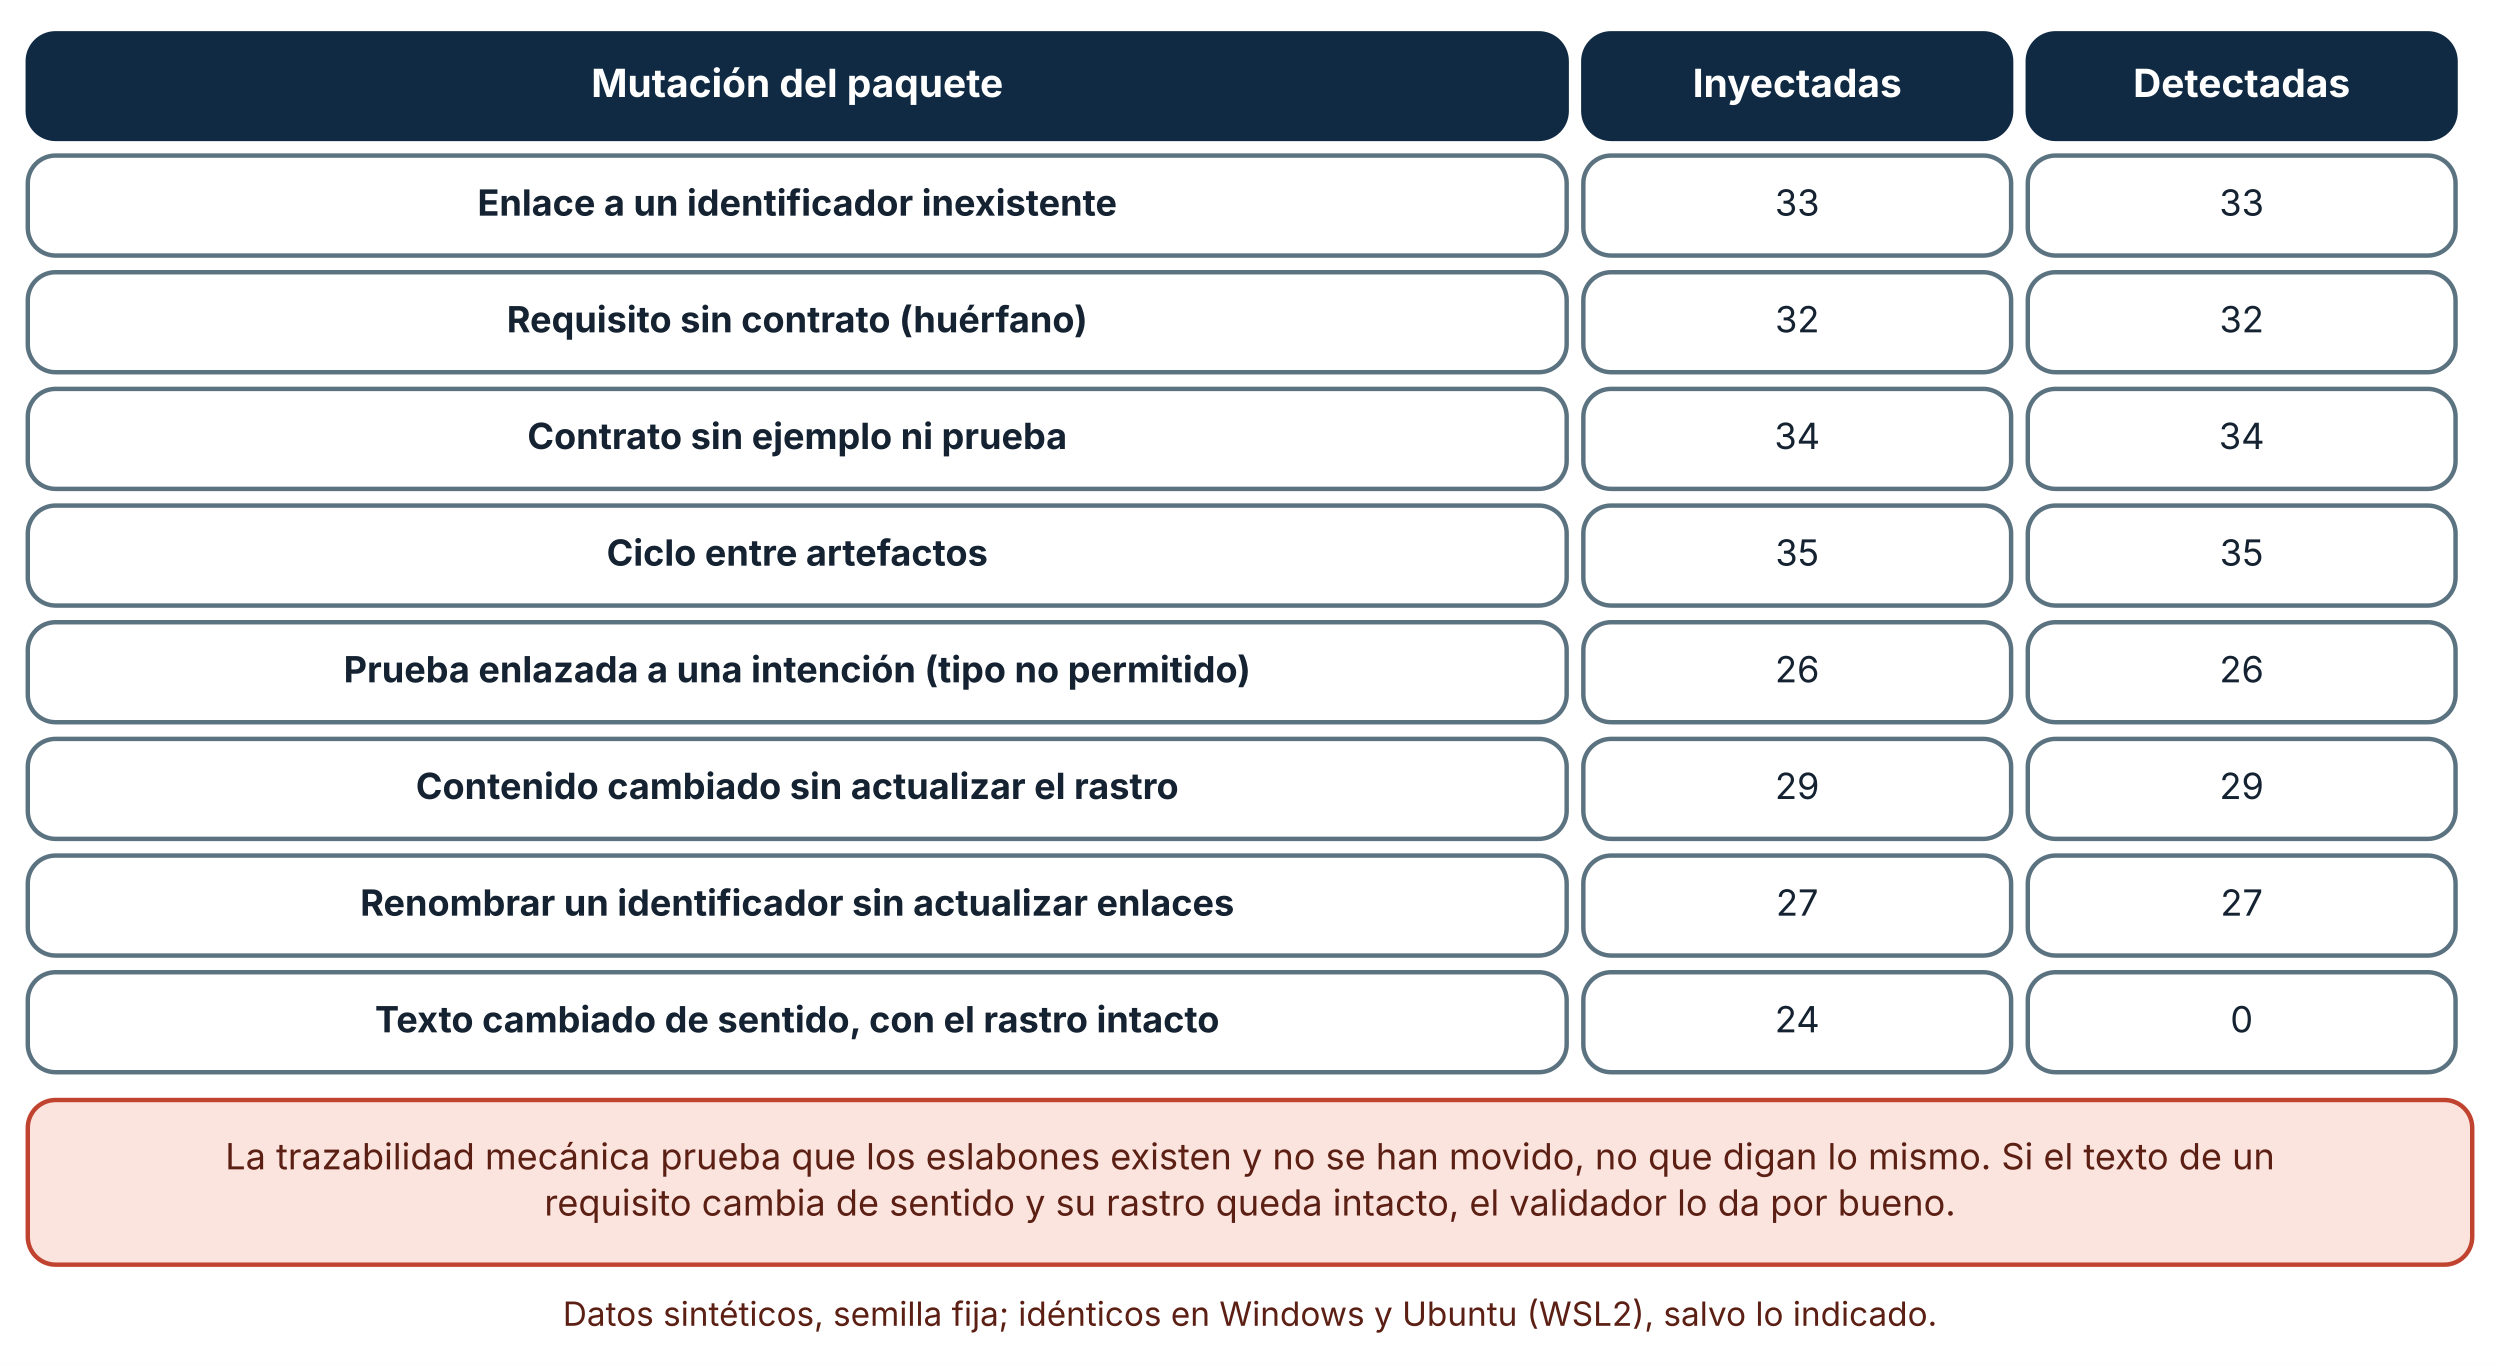
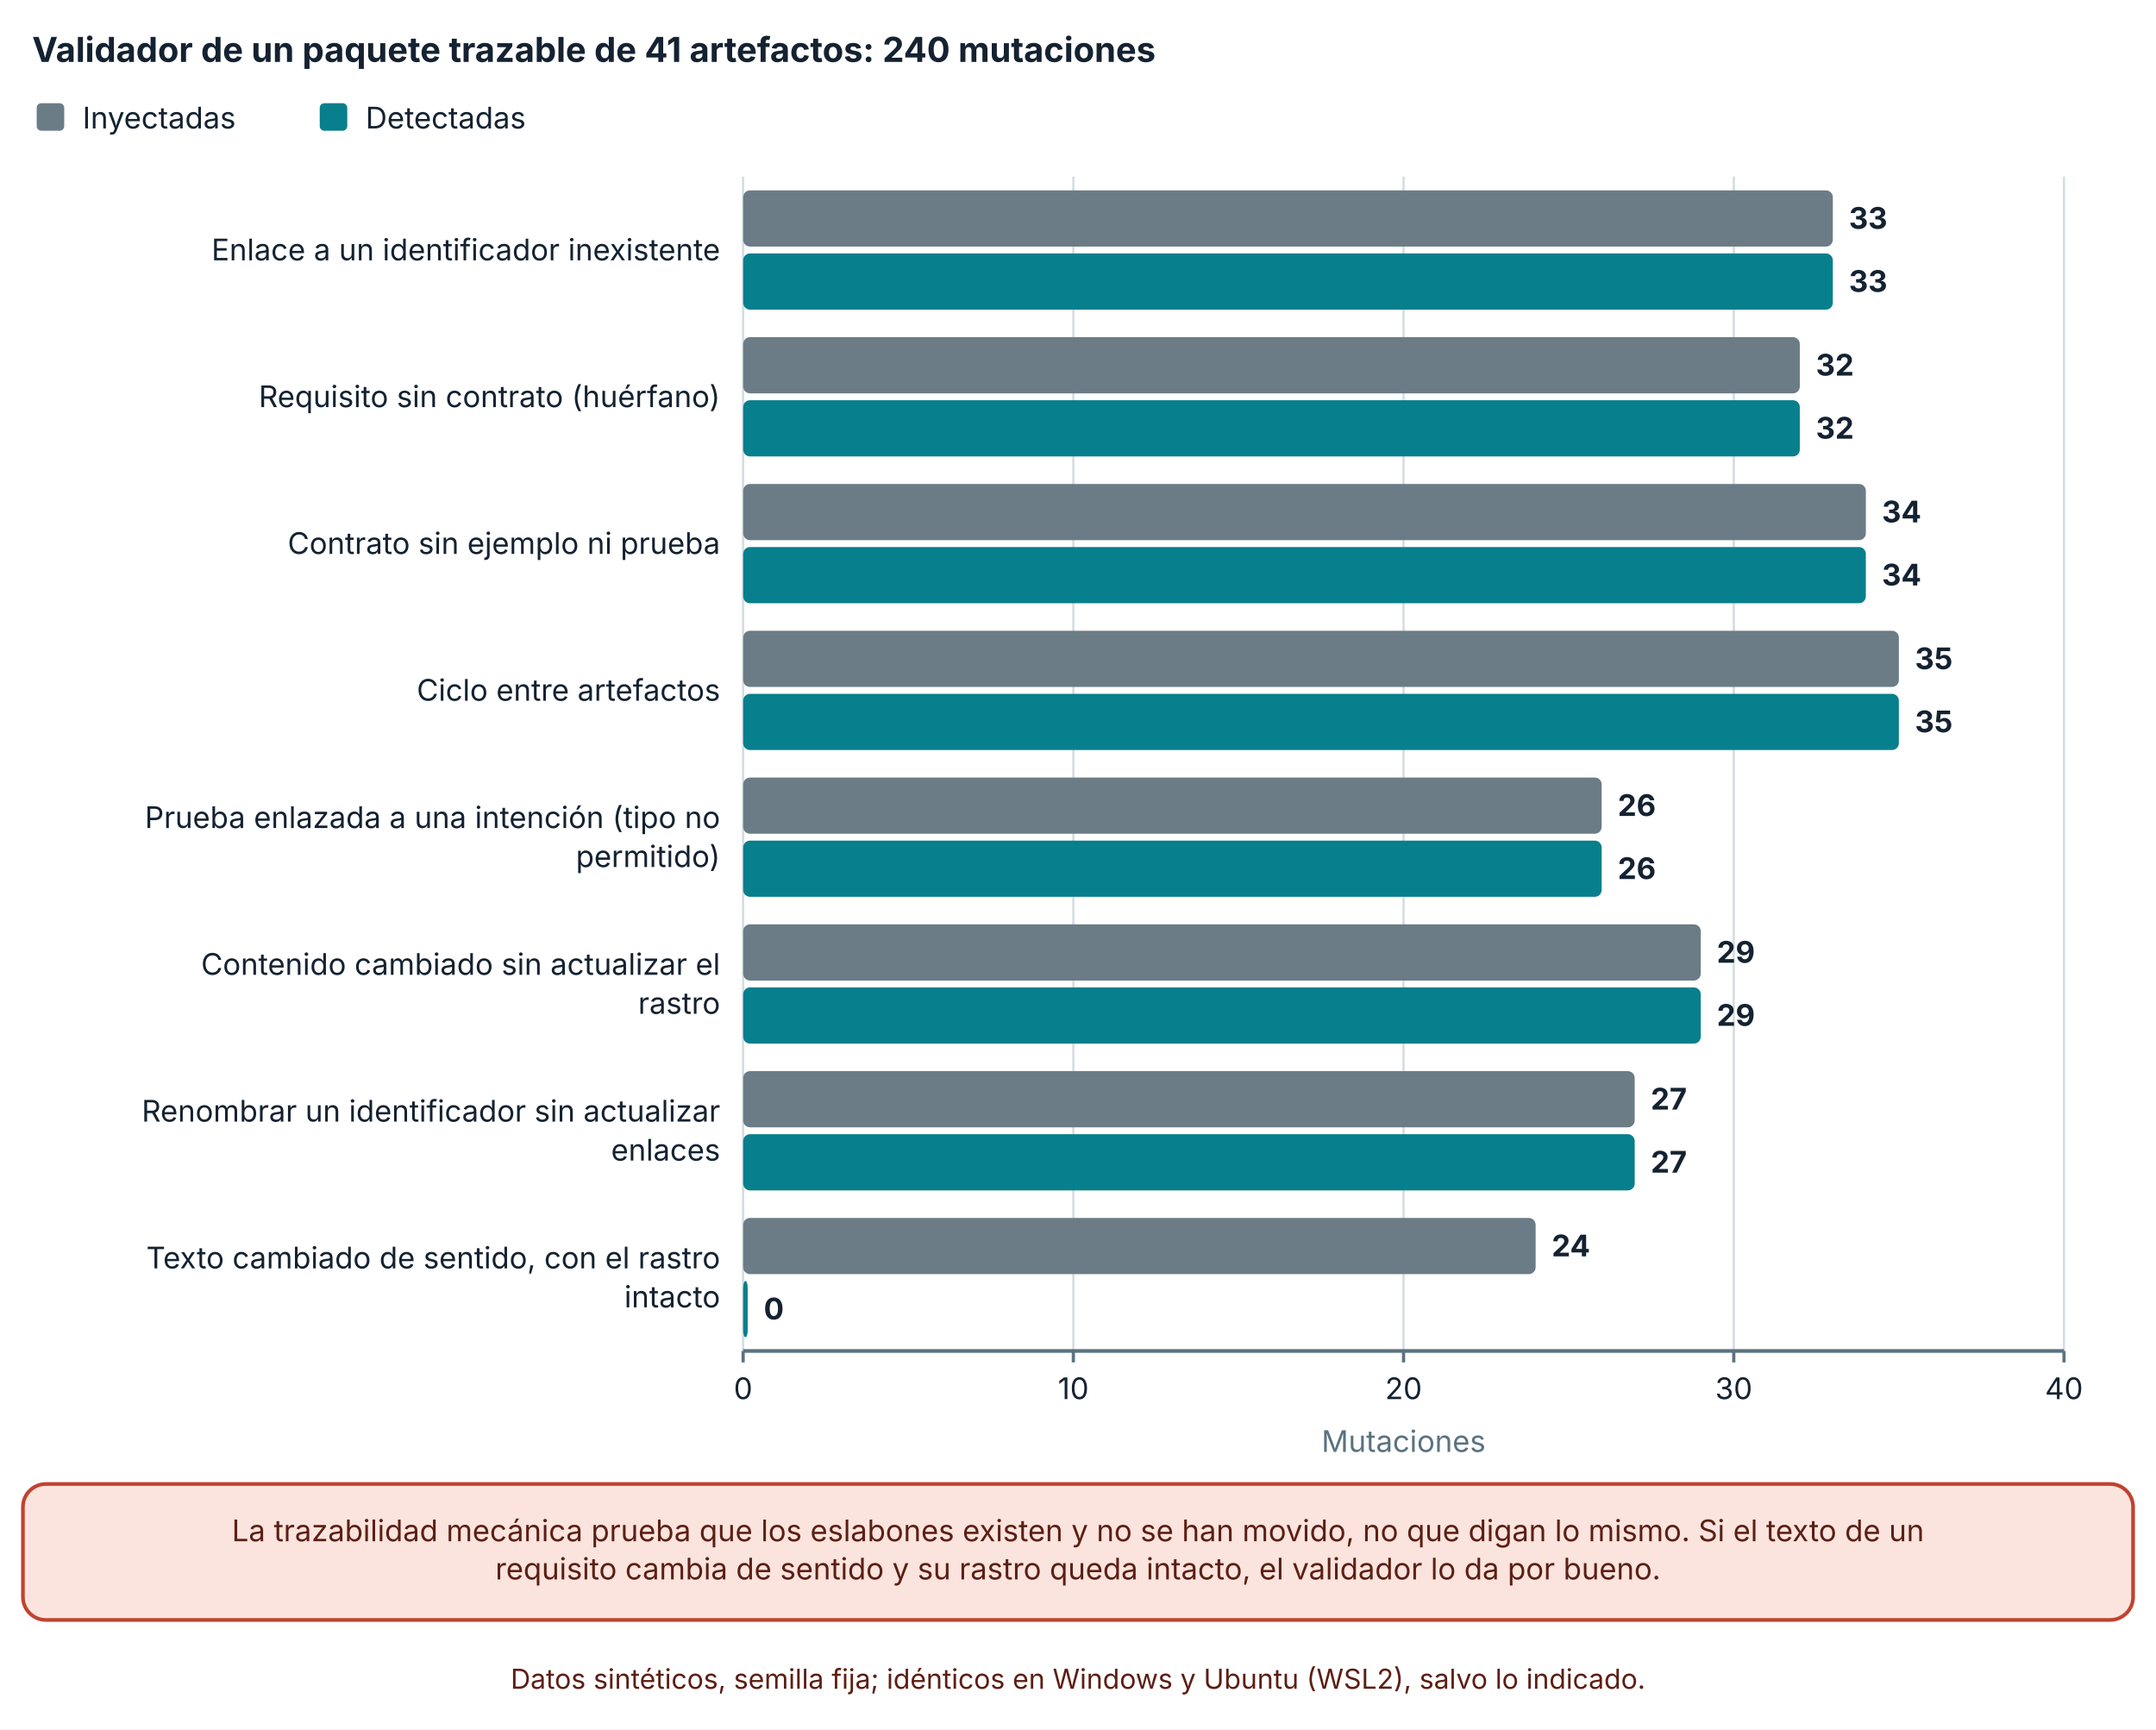
- <svg xmlns="http://www.w3.org/2000/svg" viewBox="0 0 900 491" width="900" height="491" role="img" aria-labelledby="t d" font-family="Inter, 'Segoe UI', system-ui, -apple-system, sans-serif">
+ <svg xmlns="http://www.w3.org/2000/svg" viewBox="0 0 940 754" width="940" height="754" role="img" aria-labelledby="t d" font-family="Inter, 'Segoe UI', system-ui, -apple-system, sans-serif">
  <defs>
    <marker id="arrow" viewBox="0 0 10 10" refX="9" refY="5" markerWidth="8" markerHeight="8" orient="auto-start-reverse">
      <path d="M0,0 L10,5 L0,10 z" fill="#32505f" />
    </marker>
    <marker id="arrow-coral" viewBox="0 0 10 10" refX="9" refY="5" markerWidth="8" markerHeight="8" orient="auto-start-reverse">
      <path d="M0,0 L10,5 L0,10 z" fill="#c0432f" />
    </marker>
  </defs>
-   <rect width="900" height="491" fill="#ffffff" />
-   <rect x="10" y="12" width="554" height="38" rx="10" fill="#102a43" stroke="#102a43" stroke-width="1.6" />
-   <text x="287" y="34.92" font-size="14" text-anchor="middle" font-weight="700" fill="#ffffff">
-     <tspan x="287" dy="0">Mutación del paquete</tspan>
+   <rect width="940" height="754" fill="#ffffff" />
+   <text x="14" y="27" font-size="15" text-anchor="start" font-weight="700" fill="#142231">
+     <tspan x="14" dy="0">Validador de un paquete trazable de 41 artefactos: 240 mutaciones</tspan>
  </text>
-   <rect x="570" y="12" width="154" height="38" rx="10" fill="#102a43" stroke="#102a43" stroke-width="1.6" />
-   <text x="647" y="34.92" font-size="14" text-anchor="middle" font-weight="700" fill="#ffffff">
-     <tspan x="647" dy="0">Inyectadas</tspan>
+   <rect x="16" y="45" width="12" height="12" rx="2" fill="#6b7c86" />
+   <text x="36" y="56" font-size="13" text-anchor="start" font-weight="400" fill="#142231">
+     <tspan x="36" dy="0">Inyectadas</tspan>
  </text>
-   <rect x="730" y="12" width="154" height="38" rx="10" fill="#102a43" stroke="#102a43" stroke-width="1.6" />
-   <text x="807" y="34.92" font-size="14" text-anchor="middle" font-weight="700" fill="#ffffff">
-     <tspan x="807" dy="0">Detectadas</tspan>
+   <rect x="139.4" y="45" width="12" height="12" rx="2" fill="#087f8c" />
+   <text x="159.4" y="56" font-size="13" text-anchor="start" font-weight="400" fill="#142231">
+     <tspan x="159.4" dy="0">Detectadas</tspan>
  </text>
-   <rect x="10" y="56" width="554" height="36" rx="10" fill="#ffffff" stroke="#5b7280" stroke-width="1.6" />
-   <text x="287" y="77.64" font-size="13" text-anchor="middle" font-weight="700" fill="#142231">
-     <tspan x="287" dy="0">Enlace a un identificador inexistente</tspan>
+   <line x1="324" y1="77" x2="324" y2="589" stroke="#d5dde1" stroke-width="1" />
+   <line x1="324" y1="589" x2="324" y2="594" stroke="#5b7280" stroke-width="1.4" />
+   <text x="324" y="610" font-size="13" text-anchor="middle" font-weight="400" fill="#142231">
+     <tspan x="324" dy="0">0</tspan>
  </text>
-   <rect x="570" y="56" width="154" height="36" rx="10" fill="#ffffff" stroke="#5b7280" stroke-width="1.6" />
-   <text x="647" y="77.64" font-size="13" text-anchor="middle" font-weight="400" fill="#142231">
-     <tspan x="647" dy="0">33</tspan>
+   <line x1="467.97" y1="77" x2="467.97" y2="589" stroke="#d5dde1" stroke-width="1" />
+   <line x1="467.97" y1="589" x2="467.97" y2="594" stroke="#5b7280" stroke-width="1.4" />
+   <text x="467.97" y="610" font-size="13" text-anchor="middle" font-weight="400" fill="#142231">
+     <tspan x="467.97" dy="0">10</tspan>
  </text>
-   <rect x="730" y="56" width="154" height="36" rx="10" fill="#ffffff" stroke="#5b7280" stroke-width="1.6" />
-   <text x="807" y="77.64" font-size="13" text-anchor="middle" font-weight="400" fill="#142231">
-     <tspan x="807" dy="0">33</tspan>
+   <line x1="611.94" y1="77" x2="611.94" y2="589" stroke="#d5dde1" stroke-width="1" />
+   <line x1="611.94" y1="589" x2="611.94" y2="594" stroke="#5b7280" stroke-width="1.4" />
+   <text x="611.94" y="610" font-size="13" text-anchor="middle" font-weight="400" fill="#142231">
+     <tspan x="611.94" dy="0">20</tspan>
  </text>
-   <rect x="10" y="98" width="554" height="36" rx="10" fill="#ffffff" stroke="#5b7280" stroke-width="1.6" />
-   <text x="287" y="119.64" font-size="13" text-anchor="middle" font-weight="700" fill="#142231">
-     <tspan x="287" dy="0">Requisito sin contrato (huérfano)</tspan>
+   <line x1="755.91" y1="77" x2="755.91" y2="589" stroke="#d5dde1" stroke-width="1" />
+   <line x1="755.91" y1="589" x2="755.91" y2="594" stroke="#5b7280" stroke-width="1.4" />
+   <text x="755.91" y="610" font-size="13" text-anchor="middle" font-weight="400" fill="#142231">
+     <tspan x="755.91" dy="0">30</tspan>
  </text>
-   <rect x="570" y="98" width="154" height="36" rx="10" fill="#ffffff" stroke="#5b7280" stroke-width="1.6" />
-   <text x="647" y="119.64" font-size="13" text-anchor="middle" font-weight="400" fill="#142231">
-     <tspan x="647" dy="0">32</tspan>
+   <line x1="899.88" y1="77" x2="899.88" y2="589" stroke="#d5dde1" stroke-width="1" />
+   <line x1="899.88" y1="589" x2="899.88" y2="594" stroke="#5b7280" stroke-width="1.4" />
+   <text x="899.88" y="610" font-size="13" text-anchor="middle" font-weight="400" fill="#142231">
+     <tspan x="899.88" dy="0">40</tspan>
  </text>
-   <rect x="730" y="98" width="154" height="36" rx="10" fill="#ffffff" stroke="#5b7280" stroke-width="1.6" />
-   <text x="807" y="119.64" font-size="13" text-anchor="middle" font-weight="400" fill="#142231">
-     <tspan x="807" dy="0">32</tspan>
+   <line x1="324" y1="589" x2="899.88" y2="589" stroke="#5b7280" stroke-width="1.6" />
+   <text x="314" y="113.5" font-size="13" text-anchor="end" font-weight="400" fill="#142231">
+     <tspan x="314" dy="0">Enlace a un identificador inexistente</tspan>
  </text>
-   <rect x="10" y="140" width="554" height="36" rx="10" fill="#ffffff" stroke="#5b7280" stroke-width="1.6" />
-   <text x="287" y="161.64" font-size="13" text-anchor="middle" font-weight="700" fill="#142231">
-     <tspan x="287" dy="0">Contrato sin ejemplo ni prueba</tspan>
+   <text x="314" y="177.5" font-size="13" text-anchor="end" font-weight="400" fill="#142231">
+     <tspan x="314" dy="0">Requisito sin contrato (huérfano)</tspan>
  </text>
-   <rect x="570" y="140" width="154" height="36" rx="10" fill="#ffffff" stroke="#5b7280" stroke-width="1.6" />
-   <text x="647" y="161.64" font-size="13" text-anchor="middle" font-weight="400" fill="#142231">
-     <tspan x="647" dy="0">34</tspan>
+   <text x="314" y="241.5" font-size="13" text-anchor="end" font-weight="400" fill="#142231">
+     <tspan x="314" dy="0">Contrato sin ejemplo ni prueba</tspan>
  </text>
-   <rect x="730" y="140" width="154" height="36" rx="10" fill="#ffffff" stroke="#5b7280" stroke-width="1.6" />
-   <text x="807" y="161.64" font-size="13" text-anchor="middle" font-weight="400" fill="#142231">
-     <tspan x="807" dy="0">34</tspan>
+   <text x="314" y="305.5" font-size="13" text-anchor="end" font-weight="400" fill="#142231">
+     <tspan x="314" dy="0">Ciclo entre artefactos</tspan>
  </text>
-   <rect x="10" y="182" width="554" height="36" rx="10" fill="#ffffff" stroke="#5b7280" stroke-width="1.6" />
-   <text x="287" y="203.64" font-size="13" text-anchor="middle" font-weight="700" fill="#142231">
-     <tspan x="287" dy="0">Ciclo entre artefactos</tspan>
+   <text x="314" y="361" font-size="13" text-anchor="end" font-weight="400" fill="#142231">
+     <tspan x="314" dy="0">Prueba enlazada a una intención (tipo no</tspan>
  </text>
-   <rect x="570" y="182" width="154" height="36" rx="10" fill="#ffffff" stroke="#5b7280" stroke-width="1.6" />
-   <text x="647" y="203.64" font-size="13" text-anchor="middle" font-weight="400" fill="#142231">
-     <tspan x="647" dy="0">35</tspan>
+   <text x="314" y="378" font-size="13" text-anchor="end" font-weight="400" fill="#142231">
+     <tspan x="314" dy="0">permitido)</tspan>
  </text>
-   <rect x="730" y="182" width="154" height="36" rx="10" fill="#ffffff" stroke="#5b7280" stroke-width="1.6" />
-   <text x="807" y="203.64" font-size="13" text-anchor="middle" font-weight="400" fill="#142231">
-     <tspan x="807" dy="0">35</tspan>
+   <text x="314" y="425" font-size="13" text-anchor="end" font-weight="400" fill="#142231">
+     <tspan x="314" dy="0">Contenido cambiado sin actualizar el</tspan>
  </text>
-   <rect x="10" y="224" width="554" height="36" rx="10" fill="#ffffff" stroke="#5b7280" stroke-width="1.6" />
-   <text x="287" y="245.64" font-size="13" text-anchor="middle" font-weight="700" fill="#142231">
-     <tspan x="287" dy="0">Prueba enlazada a una intención (tipo no permitido)</tspan>
+   <text x="314" y="442" font-size="13" text-anchor="end" font-weight="400" fill="#142231">
+     <tspan x="314" dy="0">rastro</tspan>
  </text>
-   <rect x="570" y="224" width="154" height="36" rx="10" fill="#ffffff" stroke="#5b7280" stroke-width="1.6" />
-   <text x="647" y="245.64" font-size="13" text-anchor="middle" font-weight="400" fill="#142231">
-     <tspan x="647" dy="0">26</tspan>
+   <text x="314" y="489" font-size="13" text-anchor="end" font-weight="400" fill="#142231">
+     <tspan x="314" dy="0">Renombrar un identificador sin actualizar</tspan>
  </text>
-   <rect x="730" y="224" width="154" height="36" rx="10" fill="#ffffff" stroke="#5b7280" stroke-width="1.6" />
-   <text x="807" y="245.64" font-size="13" text-anchor="middle" font-weight="400" fill="#142231">
-     <tspan x="807" dy="0">26</tspan>
+   <text x="314" y="506" font-size="13" text-anchor="end" font-weight="400" fill="#142231">
+     <tspan x="314" dy="0">enlaces</tspan>
  </text>
-   <rect x="10" y="266" width="554" height="36" rx="10" fill="#ffffff" stroke="#5b7280" stroke-width="1.6" />
-   <text x="287" y="287.64" font-size="13" text-anchor="middle" font-weight="700" fill="#142231">
-     <tspan x="287" dy="0">Contenido cambiado sin actualizar el rastro</tspan>
+   <text x="314" y="553" font-size="13" text-anchor="end" font-weight="400" fill="#142231">
+     <tspan x="314" dy="0">Texto cambiado de sentido, con el rastro</tspan>
  </text>
-   <rect x="570" y="266" width="154" height="36" rx="10" fill="#ffffff" stroke="#5b7280" stroke-width="1.6" />
-   <text x="647" y="287.64" font-size="13" text-anchor="middle" font-weight="400" fill="#142231">
-     <tspan x="647" dy="0">29</tspan>
+   <text x="314" y="570" font-size="13" text-anchor="end" font-weight="400" fill="#142231">
+     <tspan x="314" dy="0">intacto</tspan>
  </text>
-   <rect x="730" y="266" width="154" height="36" rx="10" fill="#ffffff" stroke="#5b7280" stroke-width="1.6" />
-   <text x="807" y="287.64" font-size="13" text-anchor="middle" font-weight="400" fill="#142231">
-     <tspan x="807" dy="0">29</tspan>
+   <rect x="324" y="83" width="475.101" height="24.5" rx="3" fill="#6b7c86" />
+   <text x="806.101" y="99.75" font-size="13" text-anchor="start" font-weight="700" fill="#142231">
+     <tspan x="806.101" dy="0">33</tspan>
  </text>
-   <rect x="10" y="308" width="554" height="36" rx="10" fill="#ffffff" stroke="#5b7280" stroke-width="1.6" />
-   <text x="287" y="329.64" font-size="13" text-anchor="middle" font-weight="700" fill="#142231">
-     <tspan x="287" dy="0">Renombrar un identificador sin actualizar enlaces</tspan>
+   <rect x="324" y="110.5" width="475.101" height="24.5" rx="3" fill="#087f8c" />
+   <text x="806.101" y="127.25" font-size="13" text-anchor="start" font-weight="700" fill="#142231">
+     <tspan x="806.101" dy="0">33</tspan>
  </text>
-   <rect x="570" y="308" width="154" height="36" rx="10" fill="#ffffff" stroke="#5b7280" stroke-width="1.6" />
-   <text x="647" y="329.64" font-size="13" text-anchor="middle" font-weight="400" fill="#142231">
-     <tspan x="647" dy="0">27</tspan>
+   <rect x="324" y="147" width="460.704" height="24.5" rx="3" fill="#6b7c86" />
+   <text x="791.704" y="163.75" font-size="13" text-anchor="start" font-weight="700" fill="#142231">
+     <tspan x="791.704" dy="0">32</tspan>
  </text>
-   <rect x="730" y="308" width="154" height="36" rx="10" fill="#ffffff" stroke="#5b7280" stroke-width="1.6" />
-   <text x="807" y="329.64" font-size="13" text-anchor="middle" font-weight="400" fill="#142231">
-     <tspan x="807" dy="0">27</tspan>
+   <rect x="324" y="174.5" width="460.704" height="24.5" rx="3" fill="#087f8c" />
+   <text x="791.704" y="191.25" font-size="13" text-anchor="start" font-weight="700" fill="#142231">
+     <tspan x="791.704" dy="0">32</tspan>
  </text>
-   <rect x="10" y="350" width="554" height="36" rx="10" fill="#ffffff" stroke="#5b7280" stroke-width="1.6" />
-   <text x="287" y="371.64" font-size="13" text-anchor="middle" font-weight="700" fill="#142231">
-     <tspan x="287" dy="0">Texto cambiado de sentido, con el rastro intacto</tspan>
+   <rect x="324" y="211" width="489.498" height="24.5" rx="3" fill="#6b7c86" />
+   <text x="820.498" y="227.75" font-size="13" text-anchor="start" font-weight="700" fill="#142231">
+     <tspan x="820.498" dy="0">34</tspan>
  </text>
-   <rect x="570" y="350" width="154" height="36" rx="10" fill="#ffffff" stroke="#5b7280" stroke-width="1.6" />
-   <text x="647" y="371.64" font-size="13" text-anchor="middle" font-weight="400" fill="#142231">
-     <tspan x="647" dy="0">24</tspan>
+   <rect x="324" y="238.5" width="489.498" height="24.5" rx="3" fill="#087f8c" />
+   <text x="820.498" y="255.25" font-size="13" text-anchor="start" font-weight="700" fill="#142231">
+     <tspan x="820.498" dy="0">34</tspan>
  </text>
-   <rect x="730" y="350" width="154" height="36" rx="10" fill="#ffffff" stroke="#5b7280" stroke-width="1.6" />
-   <text x="807" y="371.64" font-size="13" text-anchor="middle" font-weight="400" fill="#142231">
-     <tspan x="807" dy="0">0</tspan>
+   <rect x="324" y="275" width="503.895" height="24.5" rx="3" fill="#6b7c86" />
+   <text x="834.895" y="291.75" font-size="13" text-anchor="start" font-weight="700" fill="#142231">
+     <tspan x="834.895" dy="0">35</tspan>
  </text>
-   <rect x="10" y="396" width="880" height="59.28" rx="10" fill="#fbe4de" stroke="#c0432f" stroke-width="1.6" />
-   <text x="450" y="420.96" font-size="13" text-anchor="middle" font-weight="400" fill="#5c1f14">
-     <tspan x="450" dy="0">La trazabilidad mecánica prueba que los eslabones existen y no se han movido, no que digan lo mismo. Si el texto de un</tspan>
+   <rect x="324" y="302.5" width="503.895" height="24.5" rx="3" fill="#087f8c" />
+   <text x="834.895" y="319.25" font-size="13" text-anchor="start" font-weight="700" fill="#142231">
+     <tspan x="834.895" dy="0">35</tspan>
  </text>
-   <text x="450" y="437.6" font-size="13" text-anchor="middle" font-weight="400" fill="#5c1f14">
-     <tspan x="450" dy="0">requisito cambia de sentido y su rastro queda intacto, el validador lo da por bueno.</tspan>
+   <rect x="324" y="339" width="374.322" height="24.5" rx="3" fill="#6b7c86" />
+   <text x="705.322" y="355.75" font-size="13" text-anchor="start" font-weight="700" fill="#142231">
+     <tspan x="705.322" dy="0">26</tspan>
  </text>
-   <text x="450" y="477.28" font-size="12" text-anchor="middle" font-weight="400" fill="#5c1f14">
-     <tspan x="450" dy="0">Datos sintéticos, semilla fija; idénticos en Windows y Ubuntu (WSL2), salvo lo indicado.</tspan>
+   <rect x="324" y="366.5" width="374.322" height="24.5" rx="3" fill="#087f8c" />
+   <text x="705.322" y="383.25" font-size="13" text-anchor="start" font-weight="700" fill="#142231">
+     <tspan x="705.322" dy="0">26</tspan>
+   </text>
+   <rect x="324" y="403" width="417.513" height="24.5" rx="3" fill="#6b7c86" />
+   <text x="748.513" y="419.75" font-size="13" text-anchor="start" font-weight="700" fill="#142231">
+     <tspan x="748.513" dy="0">29</tspan>
+   </text>
+   <rect x="324" y="430.5" width="417.513" height="24.5" rx="3" fill="#087f8c" />
+   <text x="748.513" y="447.25" font-size="13" text-anchor="start" font-weight="700" fill="#142231">
+     <tspan x="748.513" dy="0">29</tspan>
+   </text>
+   <rect x="324" y="467" width="388.719" height="24.5" rx="3" fill="#6b7c86" />
+   <text x="719.719" y="483.75" font-size="13" text-anchor="start" font-weight="700" fill="#142231">
+     <tspan x="719.719" dy="0">27</tspan>
+   </text>
+   <rect x="324" y="494.5" width="388.719" height="24.5" rx="3" fill="#087f8c" />
+   <text x="719.719" y="511.25" font-size="13" text-anchor="start" font-weight="700" fill="#142231">
+     <tspan x="719.719" dy="0">27</tspan>
+   </text>
+   <rect x="324" y="531" width="345.528" height="24.5" rx="3" fill="#6b7c86" />
+   <text x="676.528" y="547.75" font-size="13" text-anchor="start" font-weight="700" fill="#142231">
+     <tspan x="676.528" dy="0">24</tspan>
+   </text>
+   <rect x="324" y="558.5" width="2" height="24.5" rx="3" fill="#087f8c" />
+   <text x="333" y="575.25" font-size="13" text-anchor="start" font-weight="700" fill="#142231">
+     <tspan x="333" dy="0">0</tspan>
+   </text>
+   <text x="611.94" y="633" font-size="13" text-anchor="middle" font-weight="400" fill="#5b7280">
+     <tspan x="611.94" dy="0">Mutaciones</tspan>
+   </text>
+   <rect x="10" y="647" width="920" height="59.28" rx="10" fill="#fbe4de" stroke="#c0432f" stroke-width="1.6" />
+   <text x="470" y="671.96" font-size="13" text-anchor="middle" font-weight="400" fill="#5c1f14">
+     <tspan x="470" dy="0">La trazabilidad mecánica prueba que los eslabones existen y no se han movido, no que digan lo mismo. Si el texto de un</tspan>
+   </text>
+   <text x="470" y="688.6" font-size="13" text-anchor="middle" font-weight="400" fill="#5c1f14">
+     <tspan x="470" dy="0">requisito cambia de sentido y su rastro queda intacto, el validador lo da por bueno.</tspan>
+   </text>
+   <text x="470" y="736.28" font-size="12" text-anchor="middle" font-weight="400" fill="#5c1f14">
+     <tspan x="470" dy="0">Datos sintéticos, semilla fija; idénticos en Windows y Ubuntu (WSL2), salvo lo indicado.</tspan>
  </text>
</svg>
